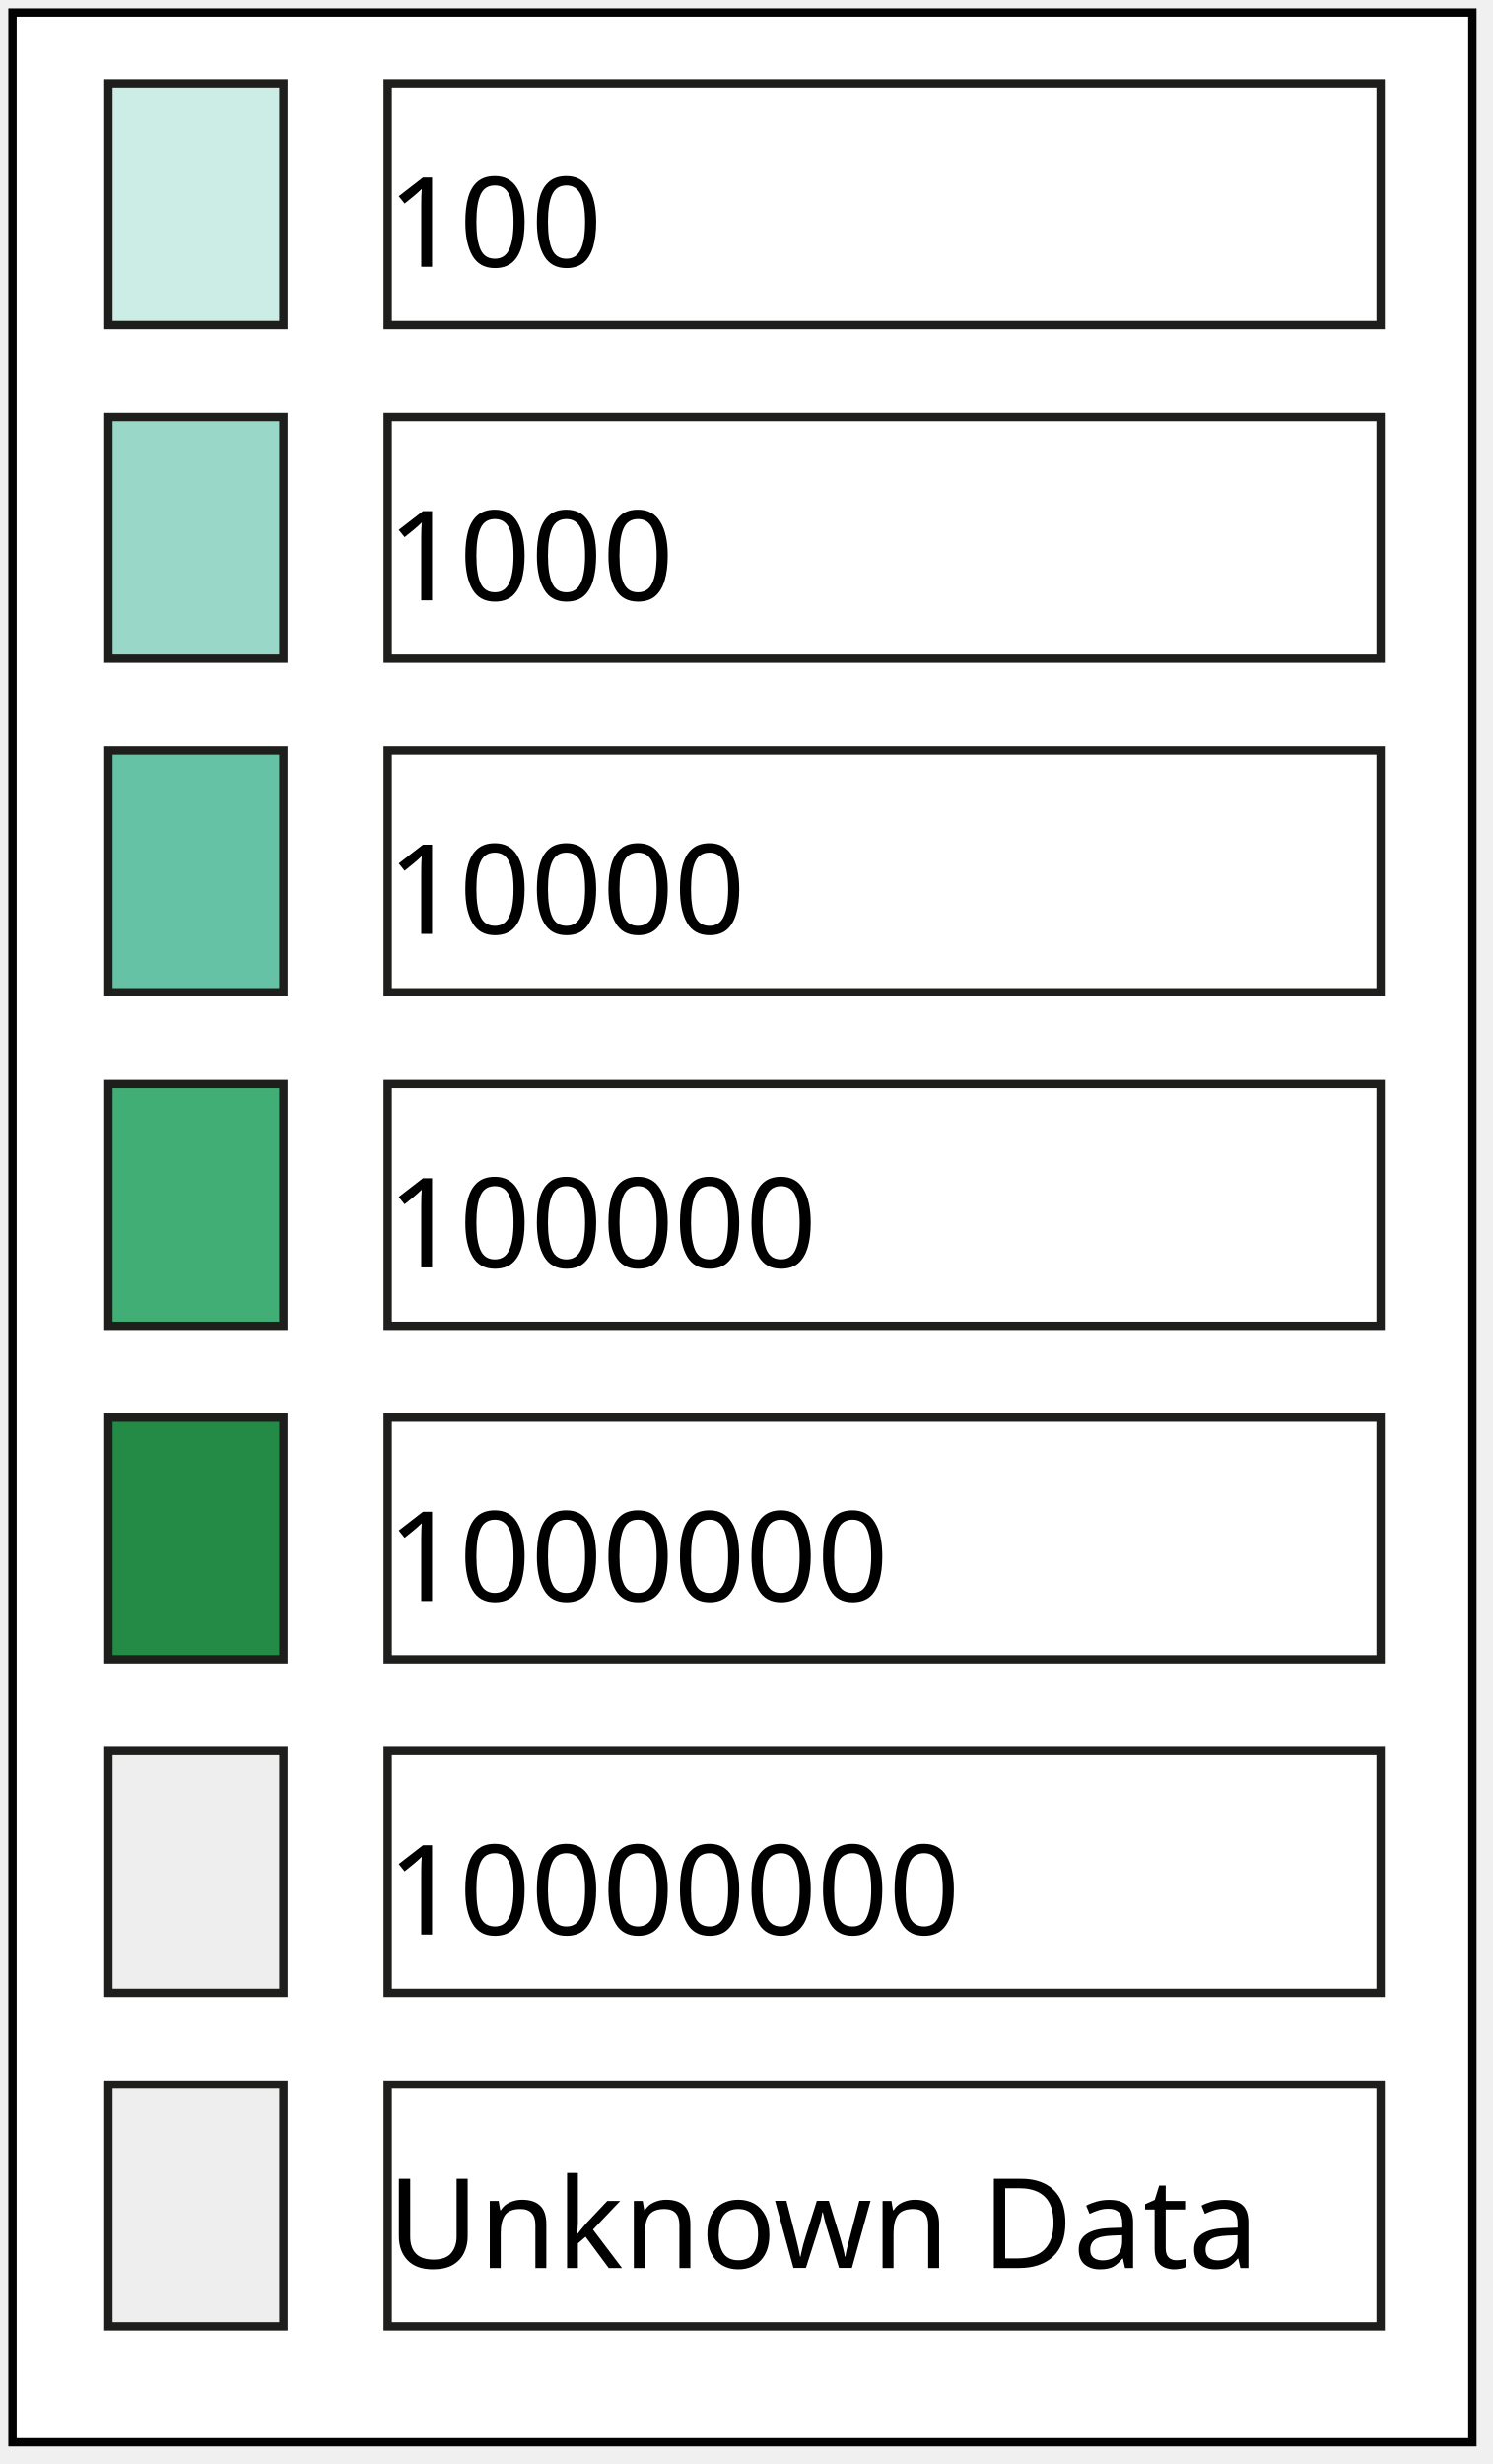
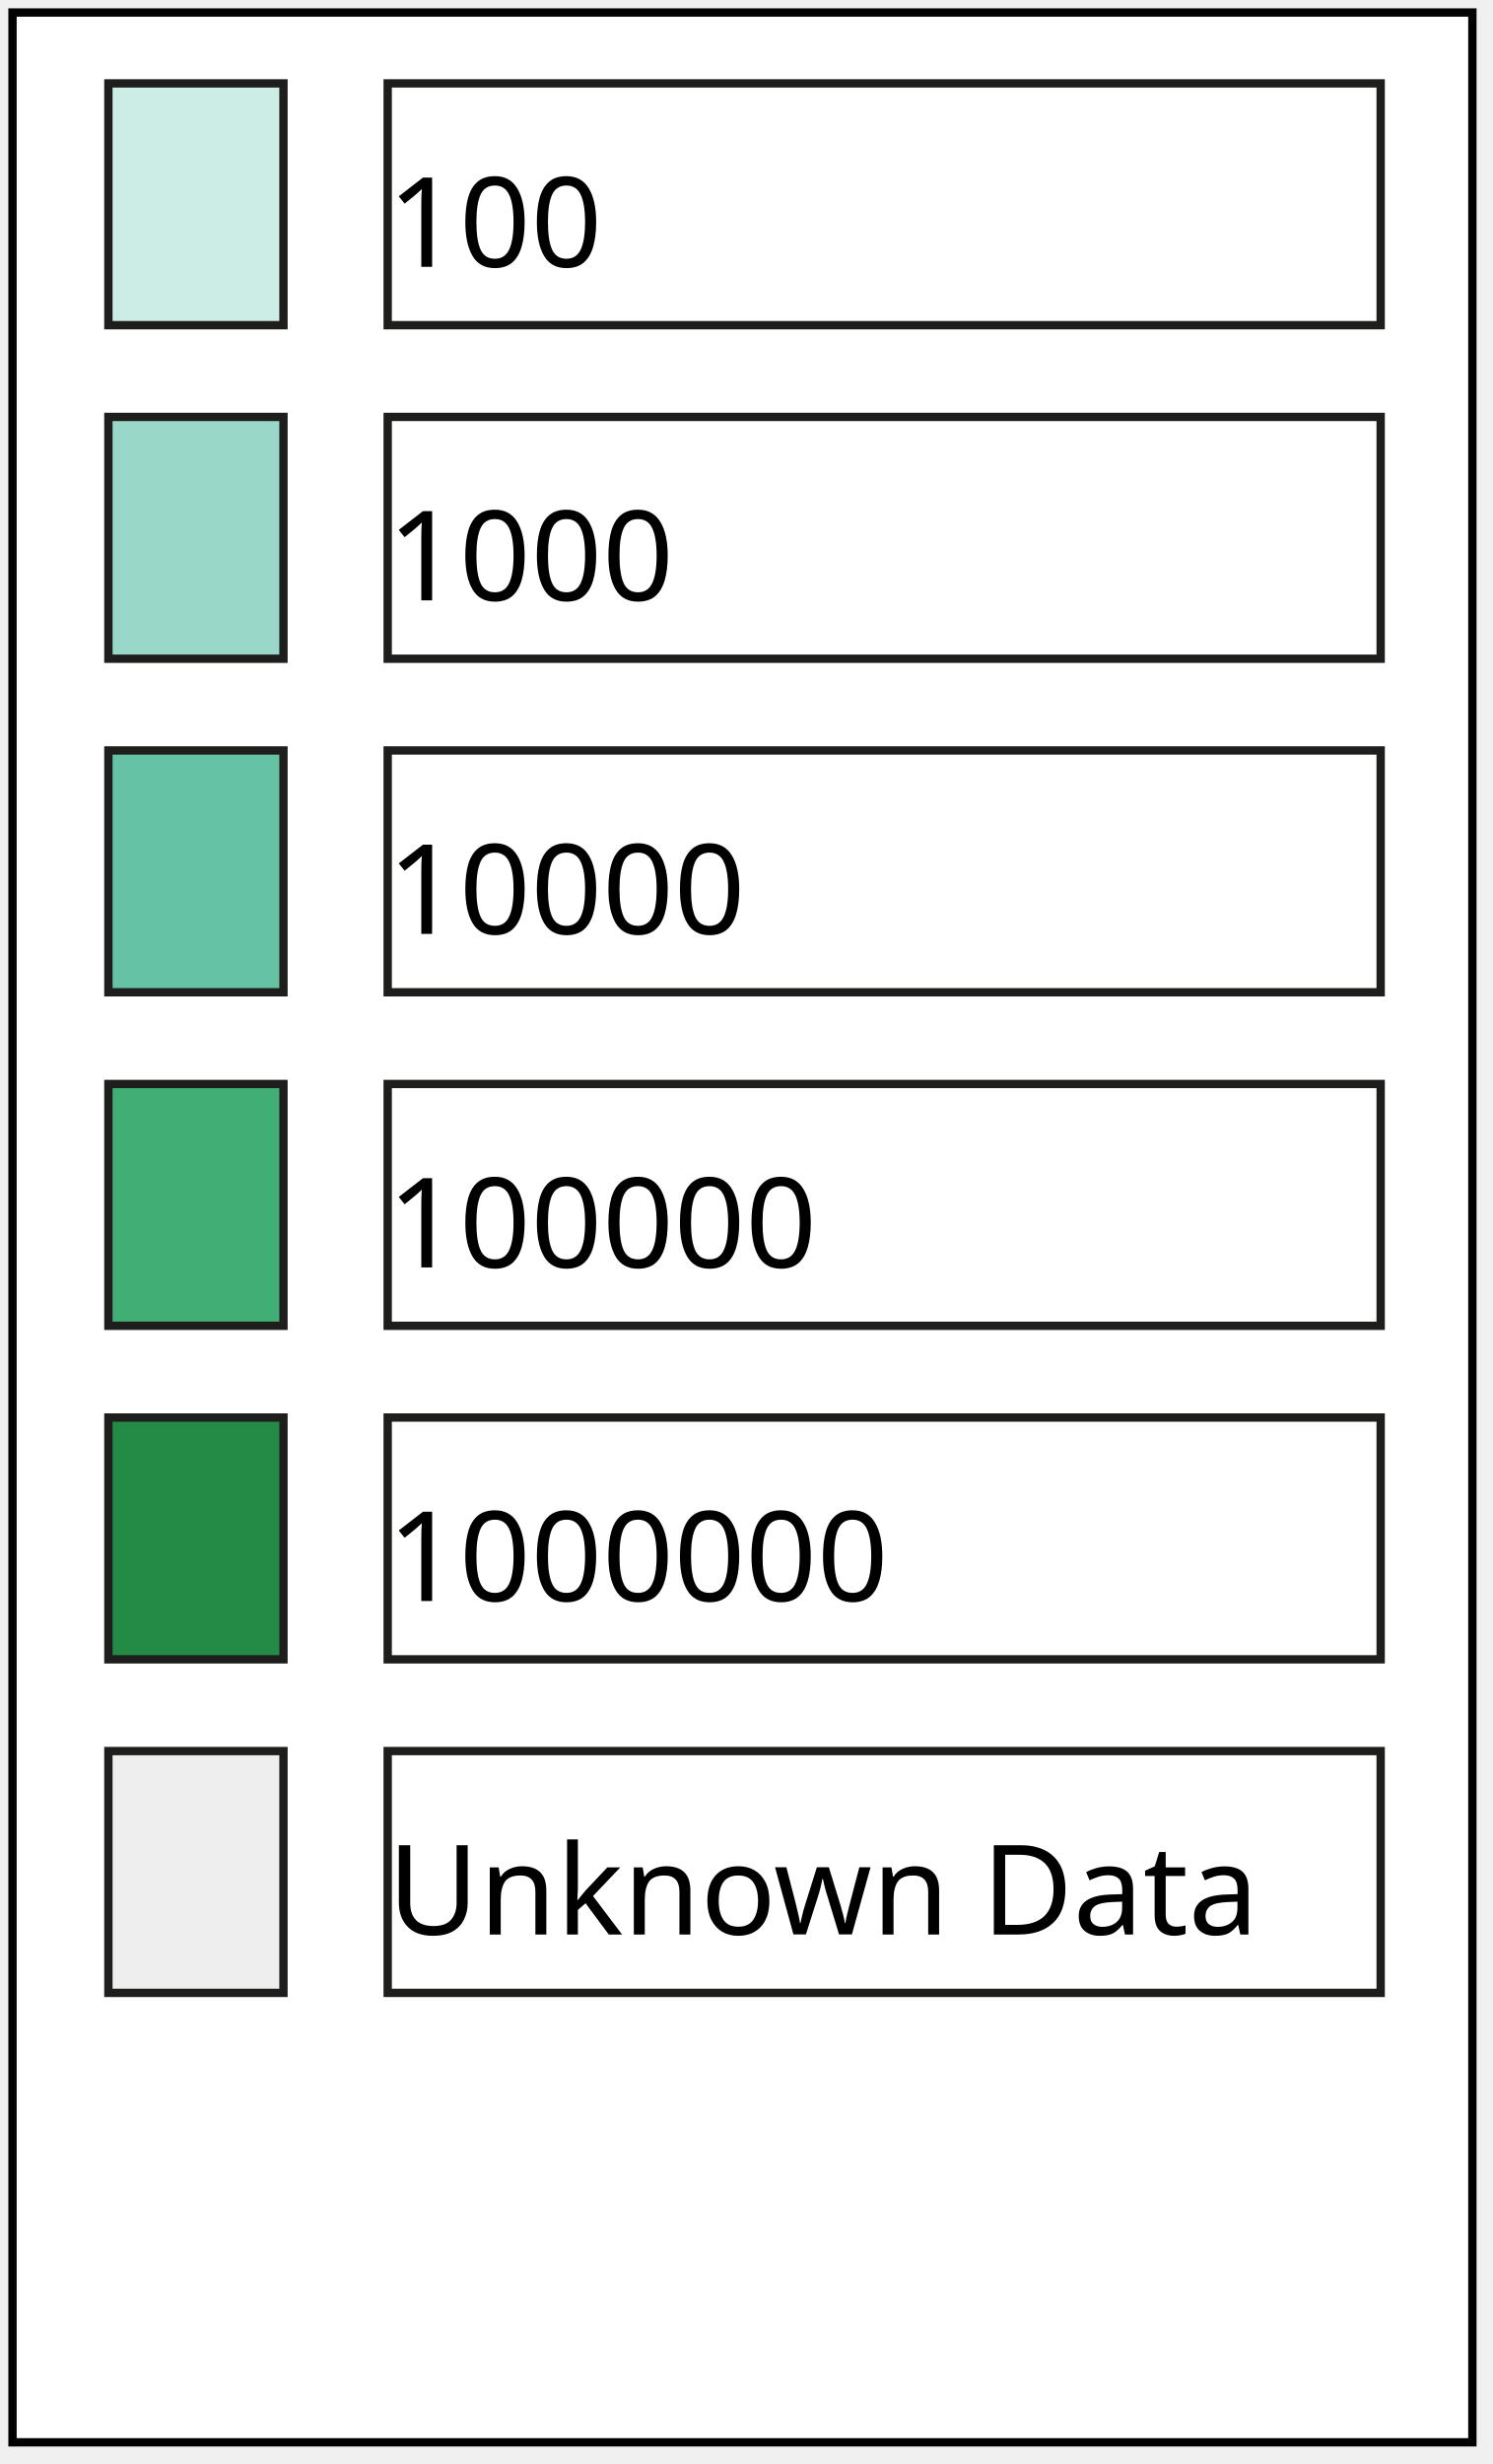
<svg xmlns="http://www.w3.org/2000/svg" version="1.1" id="Laag_1" x="0px" y="0px" viewBox="0 0 179 295.5" style="enable-background:new 0 0 179 295.5;" xml:space="preserve">
  <style type="text/css">
	.st0{fill:#FFFFFF;stroke:#020203;stroke-miterlimit:10;}
	.st100{fill:#ccece6;stroke:#1E1E1C;stroke-miterlimit:10;}
	.st1000{fill:#99d8c9;stroke:#1E1E1C;stroke-miterlimit:10;}
	.st10000{fill:#66c2a4;stroke:#1E1E1C;stroke-miterlimit:10;}
	.st100000{fill:#41ae76;stroke:#1E1E1C;stroke-miterlimit:10;}
	.st1000000{fill:#238b45;stroke:#1E1E1C;stroke-miterlimit:10;}
	.st10000000{fill:#005824;stroke:#1E1E1C;stroke-miterlimit:10;}
	.st10000000{fill:#EEEEEE;stroke:#1E1E1C;stroke-miterlimit:10;}
	.stUnknown{fill:#EEEEEE;stroke:#1E1E1C;stroke-miterlimit:10;}
	.st2{fill:none;stroke:#1E1E1C;stroke-miterlimit:10;}

</style>
  <rect id="canvas" x="1.5" y="1.5" class="st0" width="175.1" height="291.4" />
  <rect id="kleur1" x="13" y="10" class="st100" width="21" height="29" />
  <rect id="kleur2" x="13" y="50" class="st1000" width="21" height="29" />
  <rect id="kleur3" x="13" y="90" class="st10000" width="21" height="29" />
  <rect id="kleur4" x="13" y="130" class="st100000" width="21" height="29" />
  <rect id="kleur5" x="13" y="170" class="st1000000" width="21" height="29" />
  <rect id="kleur6" x="13" y="210" class="st10000000" width="21" height="29" />
-   <rect id="kleur7" x="13" y="250" class="stUnknown" width="21" height="29" />
  <rect id="tekst1" x="46.5" y="10" class="st2" width="119.1" height="29" />
  <rect id="tekst2" x="46.5" y="50" class="st2" width="119.1" height="29" />
  <rect id="tekst3" x="46.5" y="90" class="st2" width="119.1" height="29" />
  <rect id="tekst4" x="46.5" y="130" class="st2" width="119.1" height="29" />
  <rect id="tekst5" x="46.5" y="170" class="st2" width="119.1" height="29" />
  <rect id="tekst6" x="46.5" y="210" class="st2" width="119.1" height="29" />
-   <rect id="tekst7" x="46.5" y="250" class="st2" width="119.1" height="29" />
  <text id="label1" x="46.5" y="32" font-family="Verdana" font-size="15">100</text>
  <text id="label2" x="46.5" y="72" font-family="Verdana" font-size="15">1000</text>
  <text id="label3" x="46.5" y="112" font-family="Verdana" font-size="15">10000</text>
  <text id="label4" x="46.5" y="152" font-family="Verdana" font-size="15">100000</text>
  <text id="label5" x="46.5" y="192" font-family="Verdana" font-size="15">1000000</text>
-   <text id="label6" x="46.5" y="232" font-family="Verdana" font-size="15">10000000</text>
-   <text id="label7" x="46.5" y="272" font-family="Verdana" font-size="15">Unknown Data</text>
+   <text id="label6" x="46.5" y="232" font-family="Verdana" font-size="15">Unknown Data</text>
</svg>
